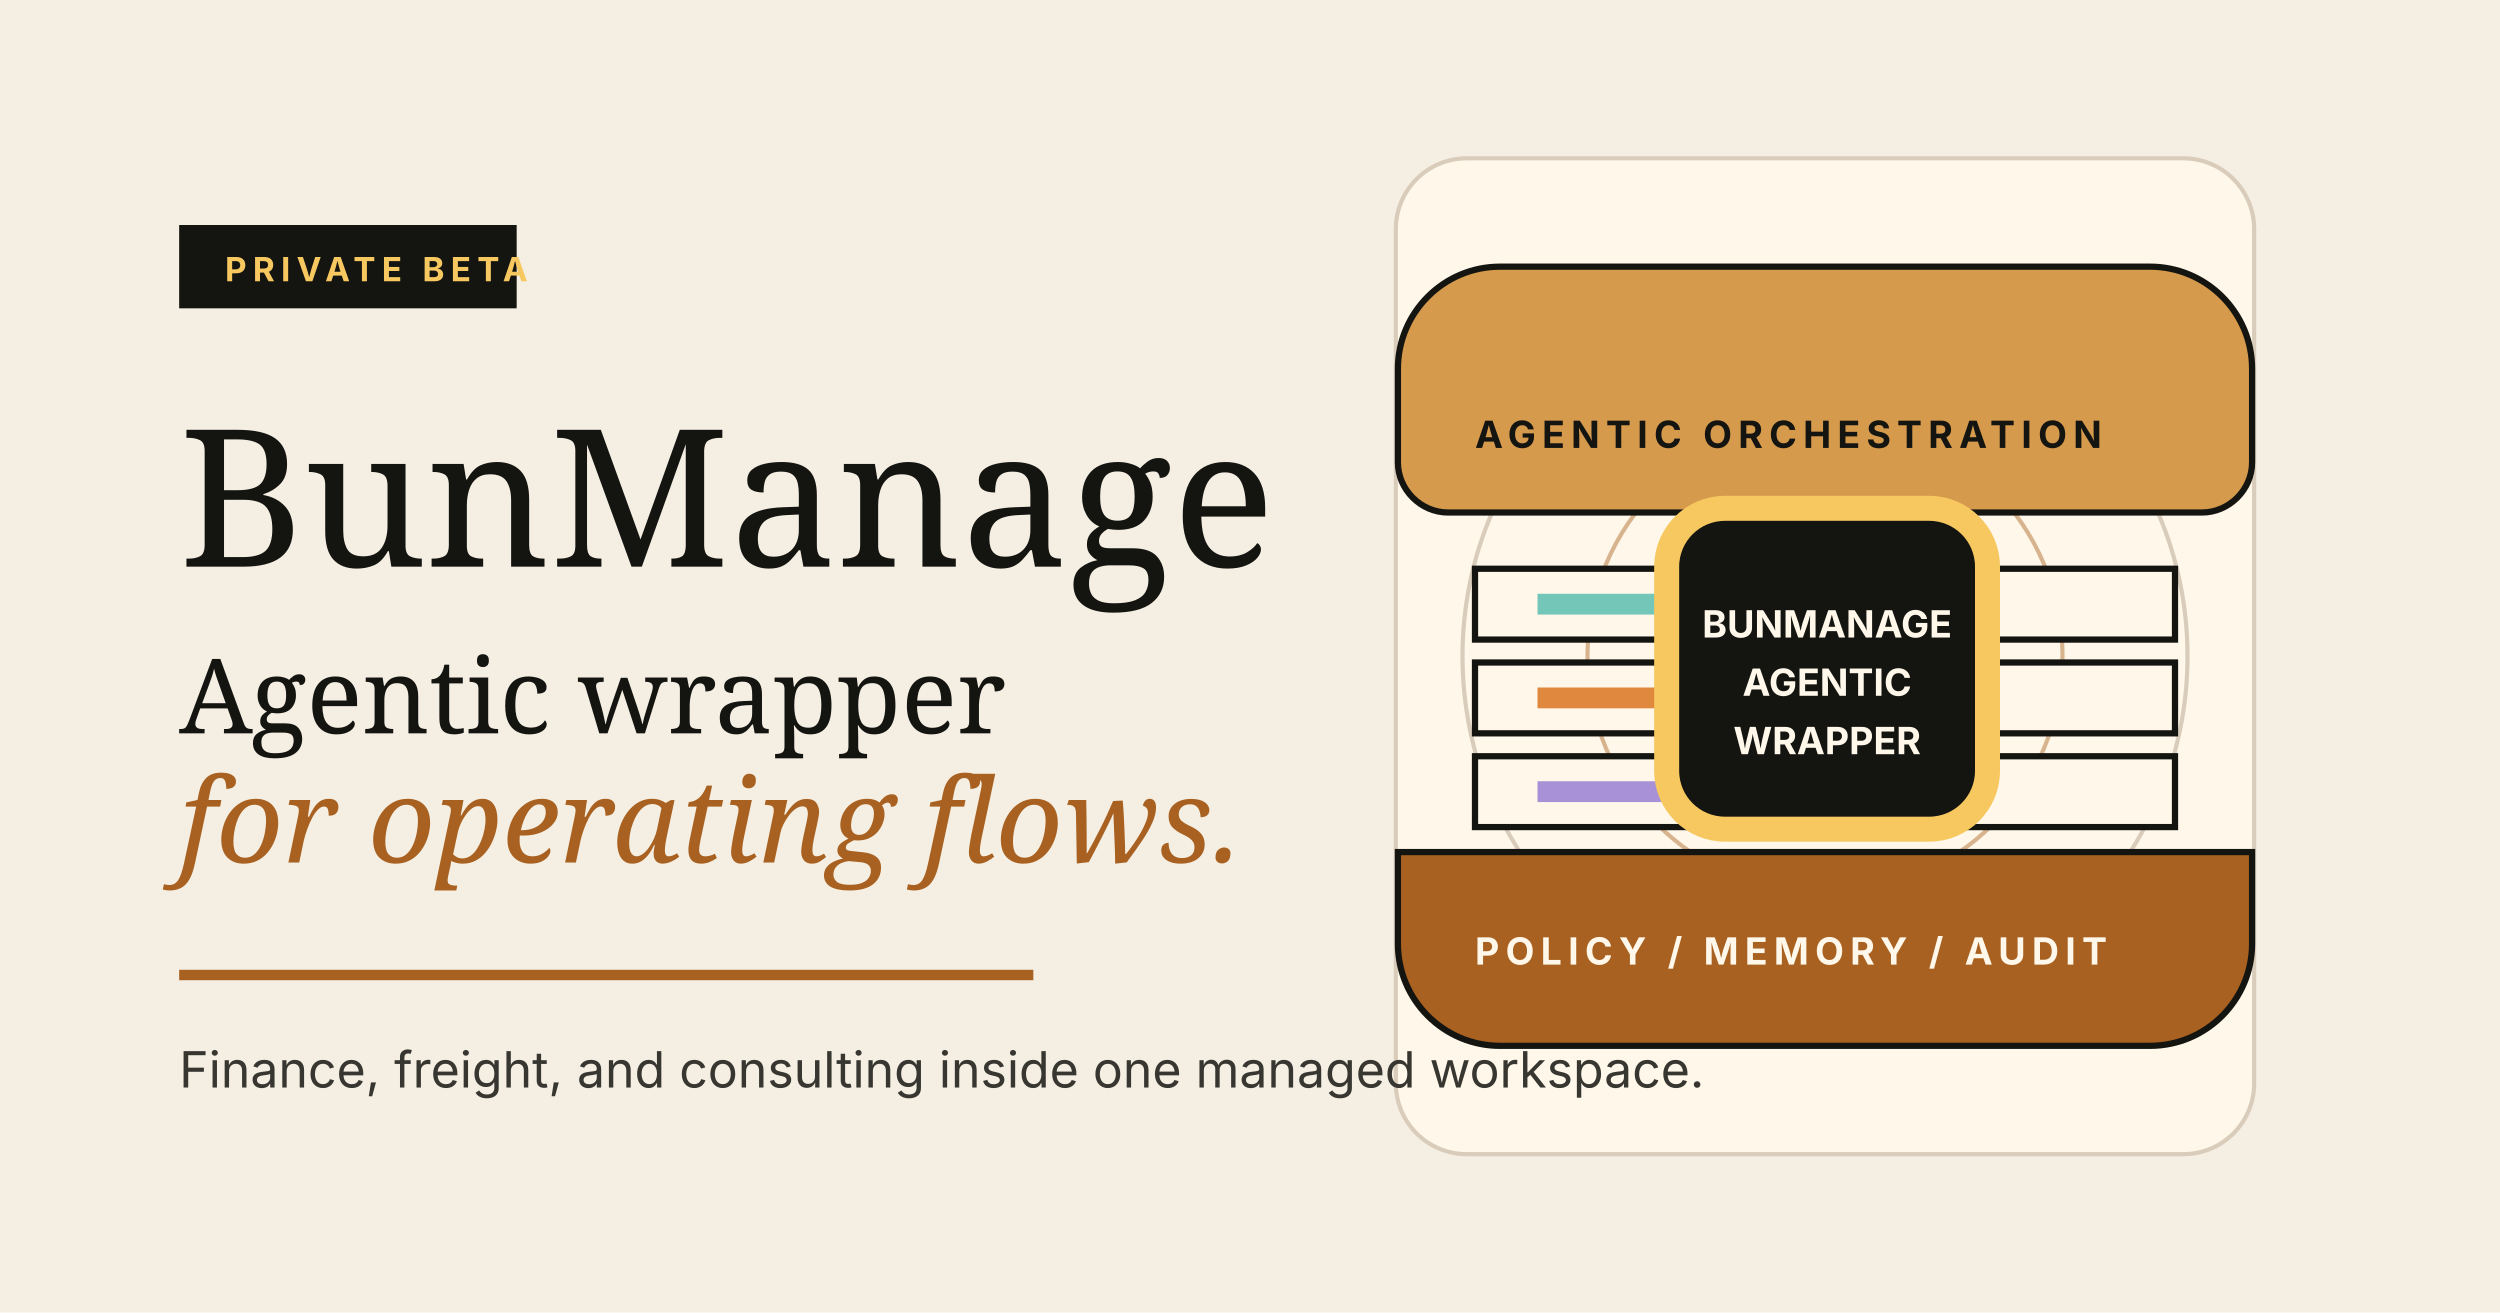
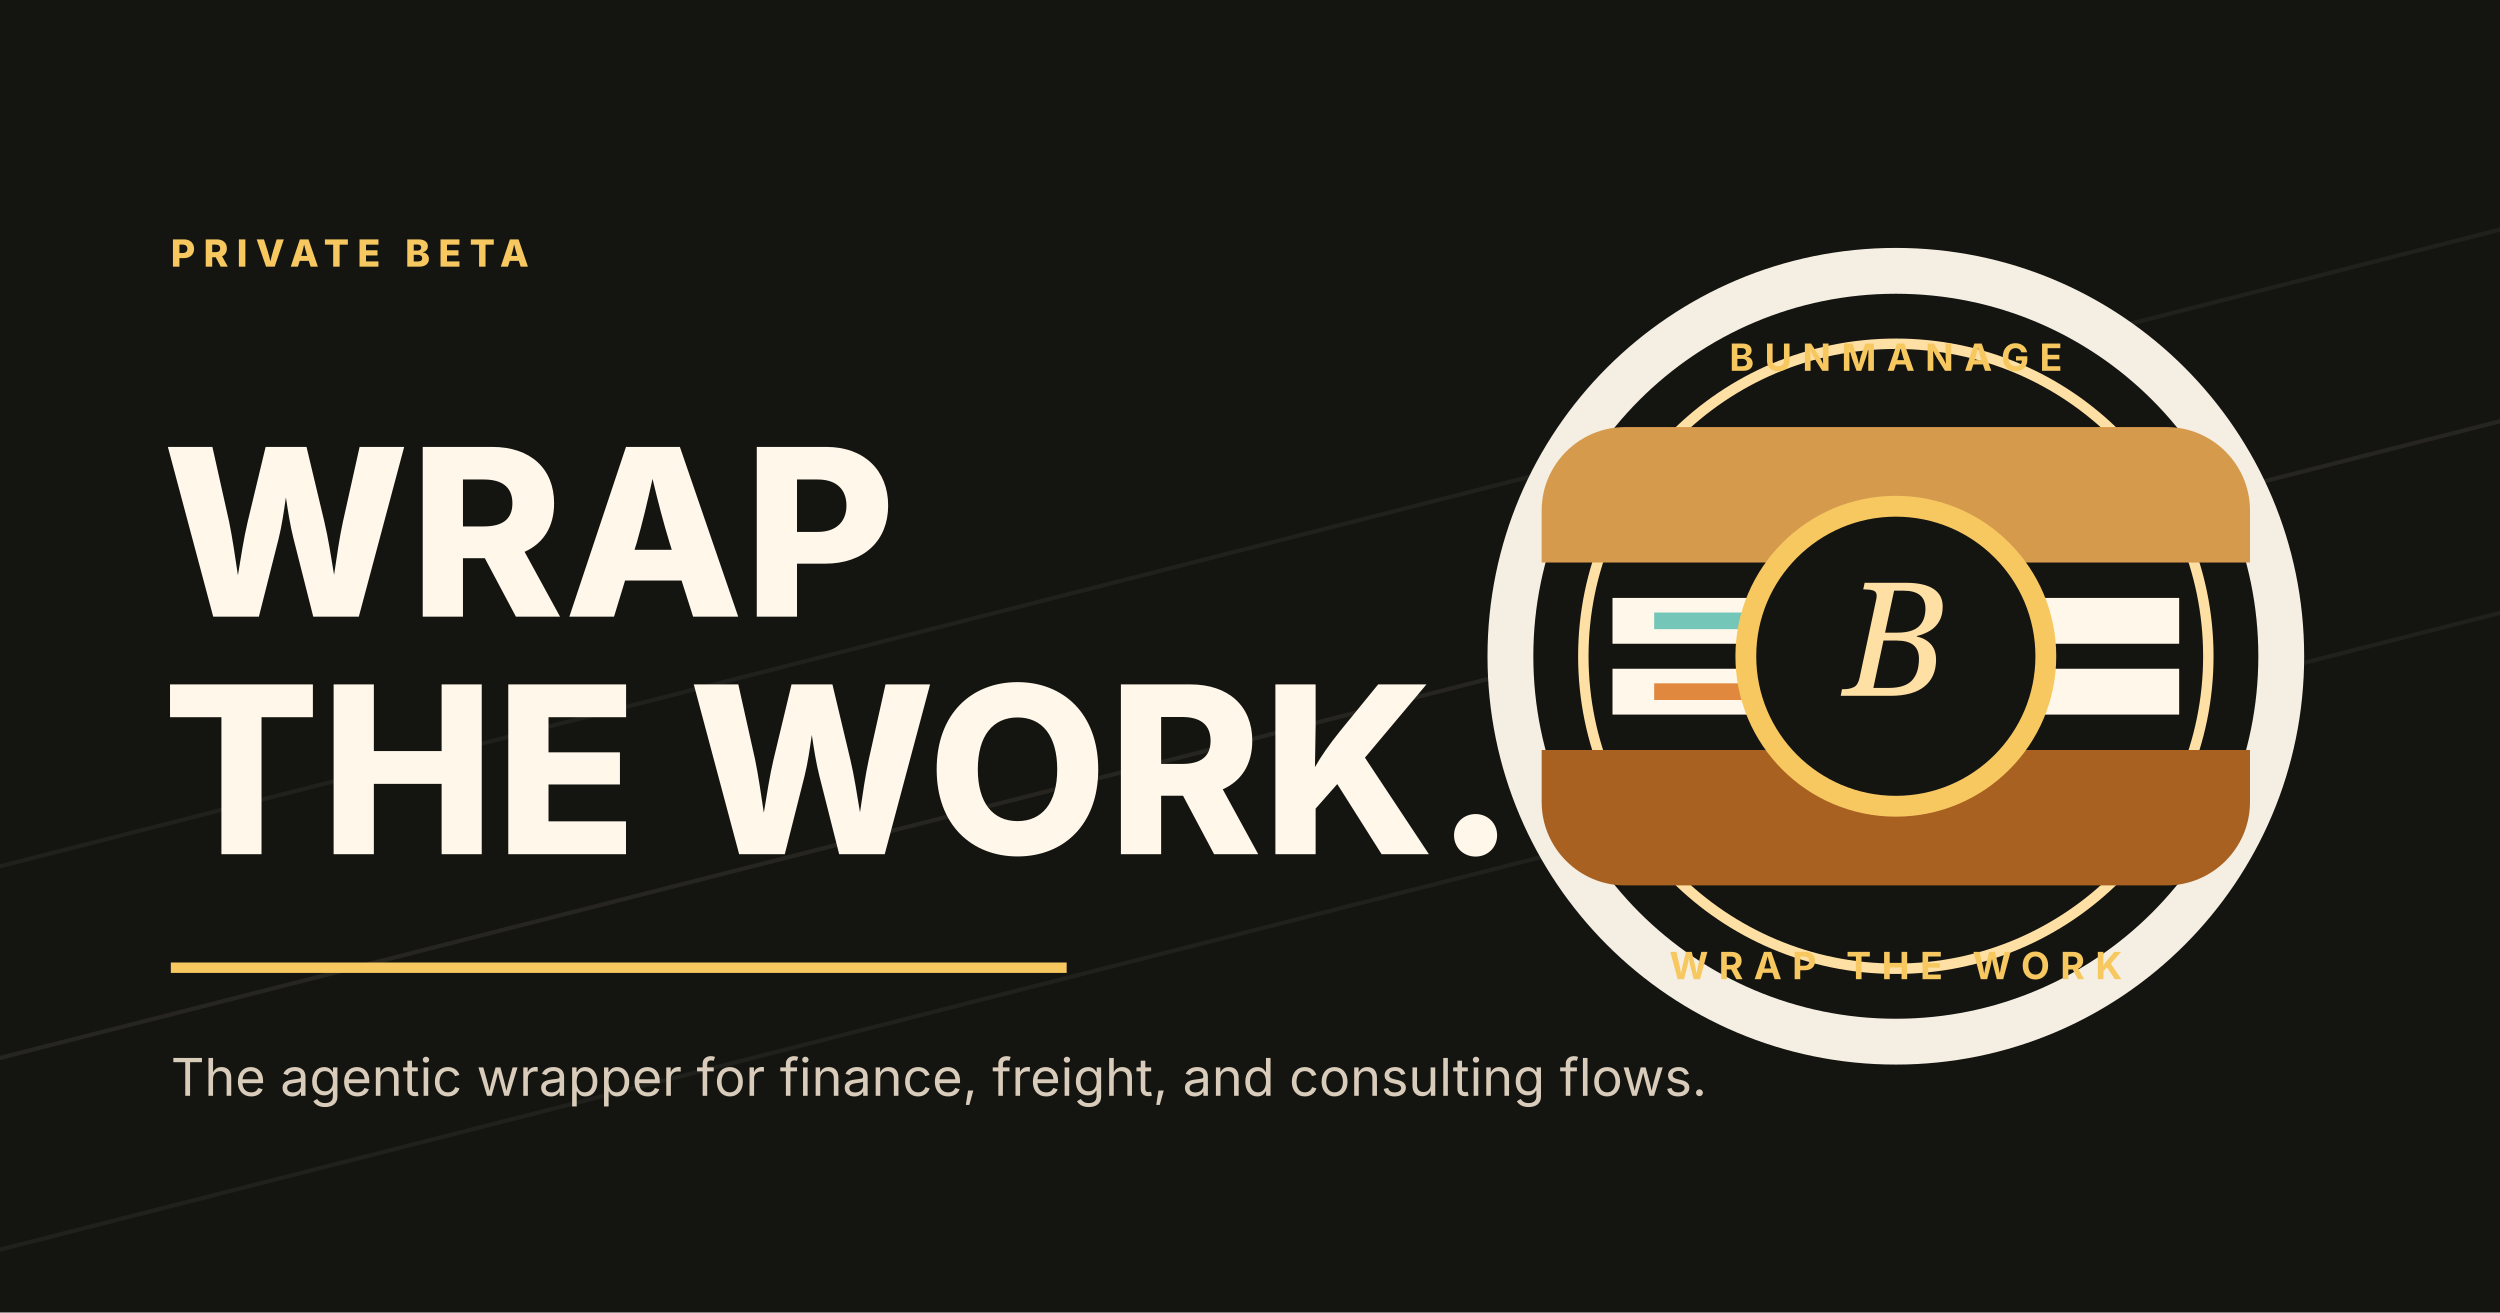
<svg xmlns="http://www.w3.org/2000/svg" width="1200" height="630" viewBox="0 0 1200 630" role="img" aria-labelledby="title desc">
-   <rect width="1200" height="630" fill="#f5efe3" />
-   <rect x="670" y="76" width="412" height="478" rx="34" fill="#fff8ea" stroke="#d9ccba" stroke-width="2" />
-   <circle cx="876" cy="315" r="174" fill="none" stroke="#d9ccba" stroke-width="2" />
-   <circle cx="876" cy="315" r="114" fill="none" stroke="#a86120" stroke-width="2" opacity=".45" />
-   <path d="M720 128 H1032 C1059 128 1081 150 1081 177 V222 C1081 235 1070 246 1057 246 H695 C682 246 671 235 671 222 V177 C671 150 693 128 720 128Z" fill="#d69a4d" stroke="#141411" stroke-width="3" />
-   <path d="M671 409 H1081 V453 C1081 480 1059 502 1032 502 H720 C693 502 671 480 671 453Z" fill="#a86120" stroke="#141411" stroke-width="3" />
-   <text x="708" y="215" fill="#141411" font-family="Inter, Arial, sans-serif" font-size="18" font-weight="700" letter-spacing="3">AGENTIC ORCHESTRATION</text>
-   <text x="708" y="463" fill="#fff8ea" font-family="Inter, Arial, sans-serif" font-size="18" font-weight="700" letter-spacing="3">POLICY / MEMORY / AUDIT</text>
-   <rect x="708" y="273" width="336" height="34" fill="#fff8ea" stroke="#141411" stroke-width="3" />
-   <rect x="708" y="318" width="336" height="34" fill="#fff8ea" stroke="#141411" stroke-width="3" />
-   <rect x="708" y="363" width="336" height="34" fill="#fff8ea" stroke="#141411" stroke-width="3" />
-   <rect x="738" y="285" width="95" height="10" fill="#74c7b8" />
-   <rect x="738" y="330" width="132" height="10" fill="#e0883e" />
-   <rect x="738" y="375" width="112" height="10" fill="#a891d6" />
-   <rect x="800" y="244" width="154" height="154" rx="28" fill="#141411" stroke="#f7c860" stroke-width="12" />
-   <text x="877" y="306" text-anchor="middle" fill="#fff8ea" font-family="Inter, Arial, sans-serif" font-size="18" font-weight="700">BUNMANAGE</text>
-   <text x="877" y="334" text-anchor="middle" fill="#fff8ea" font-family="Inter, Arial, sans-serif" font-size="18" font-weight="700">AGENTIC</text>
-   <text x="877" y="362" text-anchor="middle" fill="#fff8ea" font-family="Inter, Arial, sans-serif" font-size="18" font-weight="700">WRAPPER</text>
-   <rect x="86" y="108" width="162" height="40" fill="#141411" />
-   <text x="108" y="135" fill="#f7c860" font-family="Inter, Arial, sans-serif" font-size="16" font-weight="700" letter-spacing="3">PRIVATE BETA</text>
-   <text x="86" y="272" fill="#141411" font-family="Georgia, serif" font-size="92" font-weight="500">BunManage</text>
-   <text x="86" y="352" fill="#141411" font-family="Georgia, serif" font-size="50">Agentic wrapper</text>
-   <text x="86" y="414" fill="#a86120" font-family="Georgia, serif" font-size="56" font-style="italic">for operating flows.</text>
-   <line x1="86" y1="468" x2="496" y2="468" stroke="#a86120" stroke-width="5" />
-   <text x="86" y="522" fill="#373630" font-family="Inter, Arial, sans-serif" font-size="24">Finance, freight, and consulting inside one managed workspace.</text>
+   <rect width="1200" height="630" fill="#141411" />
+   <path d="M-40 518 L1240 192" stroke="#373630" stroke-width="2" opacity=".5" />
+   <path d="M-40 426 L1240 100" stroke="#373630" stroke-width="2" opacity=".35" />
+   <path d="M-40 610 L1240 284" stroke="#373630" stroke-width="2" opacity=".35" />
+   <circle cx="910" cy="315" r="196" fill="#f5efe3" />
+   <circle cx="910" cy="315" r="174" fill="#141411" />
+   <circle cx="910" cy="315" r="150" fill="none" stroke="#ffe0a4" stroke-width="5" />
+   <path d="M780 205 H1040 C1062 205 1080 223 1080 245 V270 H740 V245 C740 223 758 205 780 205Z" fill="#d69a4d" />
+   <path d="M740 360 H1080 V385 C1080 407 1062 425 1040 425 H780 C758 425 740 407 740 385Z" fill="#a86120" />
+   <rect x="774" y="287" width="272" height="22" fill="#fff8ea" />
+   <rect x="774" y="321" width="272" height="22" fill="#fff8ea" />
+   <rect x="794" y="294" width="84" height="8" fill="#74c7b8" />
+   <rect x="794" y="328" width="122" height="8" fill="#e0883e" />
+   <circle cx="910" cy="315" r="72" fill="#141411" stroke="#f7c860" stroke-width="10" />
+   <text x="910" y="334" text-anchor="middle" fill="#ffe0a4" font-family="Georgia, serif" font-size="76" font-style="italic">B</text>
+   <text x="910" y="178" text-anchor="middle" fill="#f7c860" font-family="Inter, Arial, sans-serif" font-size="18" font-weight="700" letter-spacing="5">BUNMANAGE</text>
+   <text x="910" y="470" text-anchor="middle" fill="#f7c860" font-family="Inter, Arial, sans-serif" font-size="18" font-weight="700" letter-spacing="5">WRAP THE WORK</text>
+   <text x="82" y="128" fill="#f7c860" font-family="Inter, Arial, sans-serif" font-size="18" font-weight="800" letter-spacing="4">PRIVATE BETA</text>
+   <text x="78" y="296" fill="#fff8ea" font-family="Inter, Arial, sans-serif" font-size="112" font-weight="800">WRAP</text>
+   <text x="78" y="410" fill="#fff8ea" font-family="Inter, Arial, sans-serif" font-size="112" font-weight="800">THE WORK.</text>
+   <rect x="82" y="462" width="430" height="5" fill="#f7c860" />
+   <text x="82" y="526" fill="#d9ccba" font-family="Inter, Arial, sans-serif" font-size="25">The agentic wrapper for finance, freight, and consulting flows.</text>
</svg>
